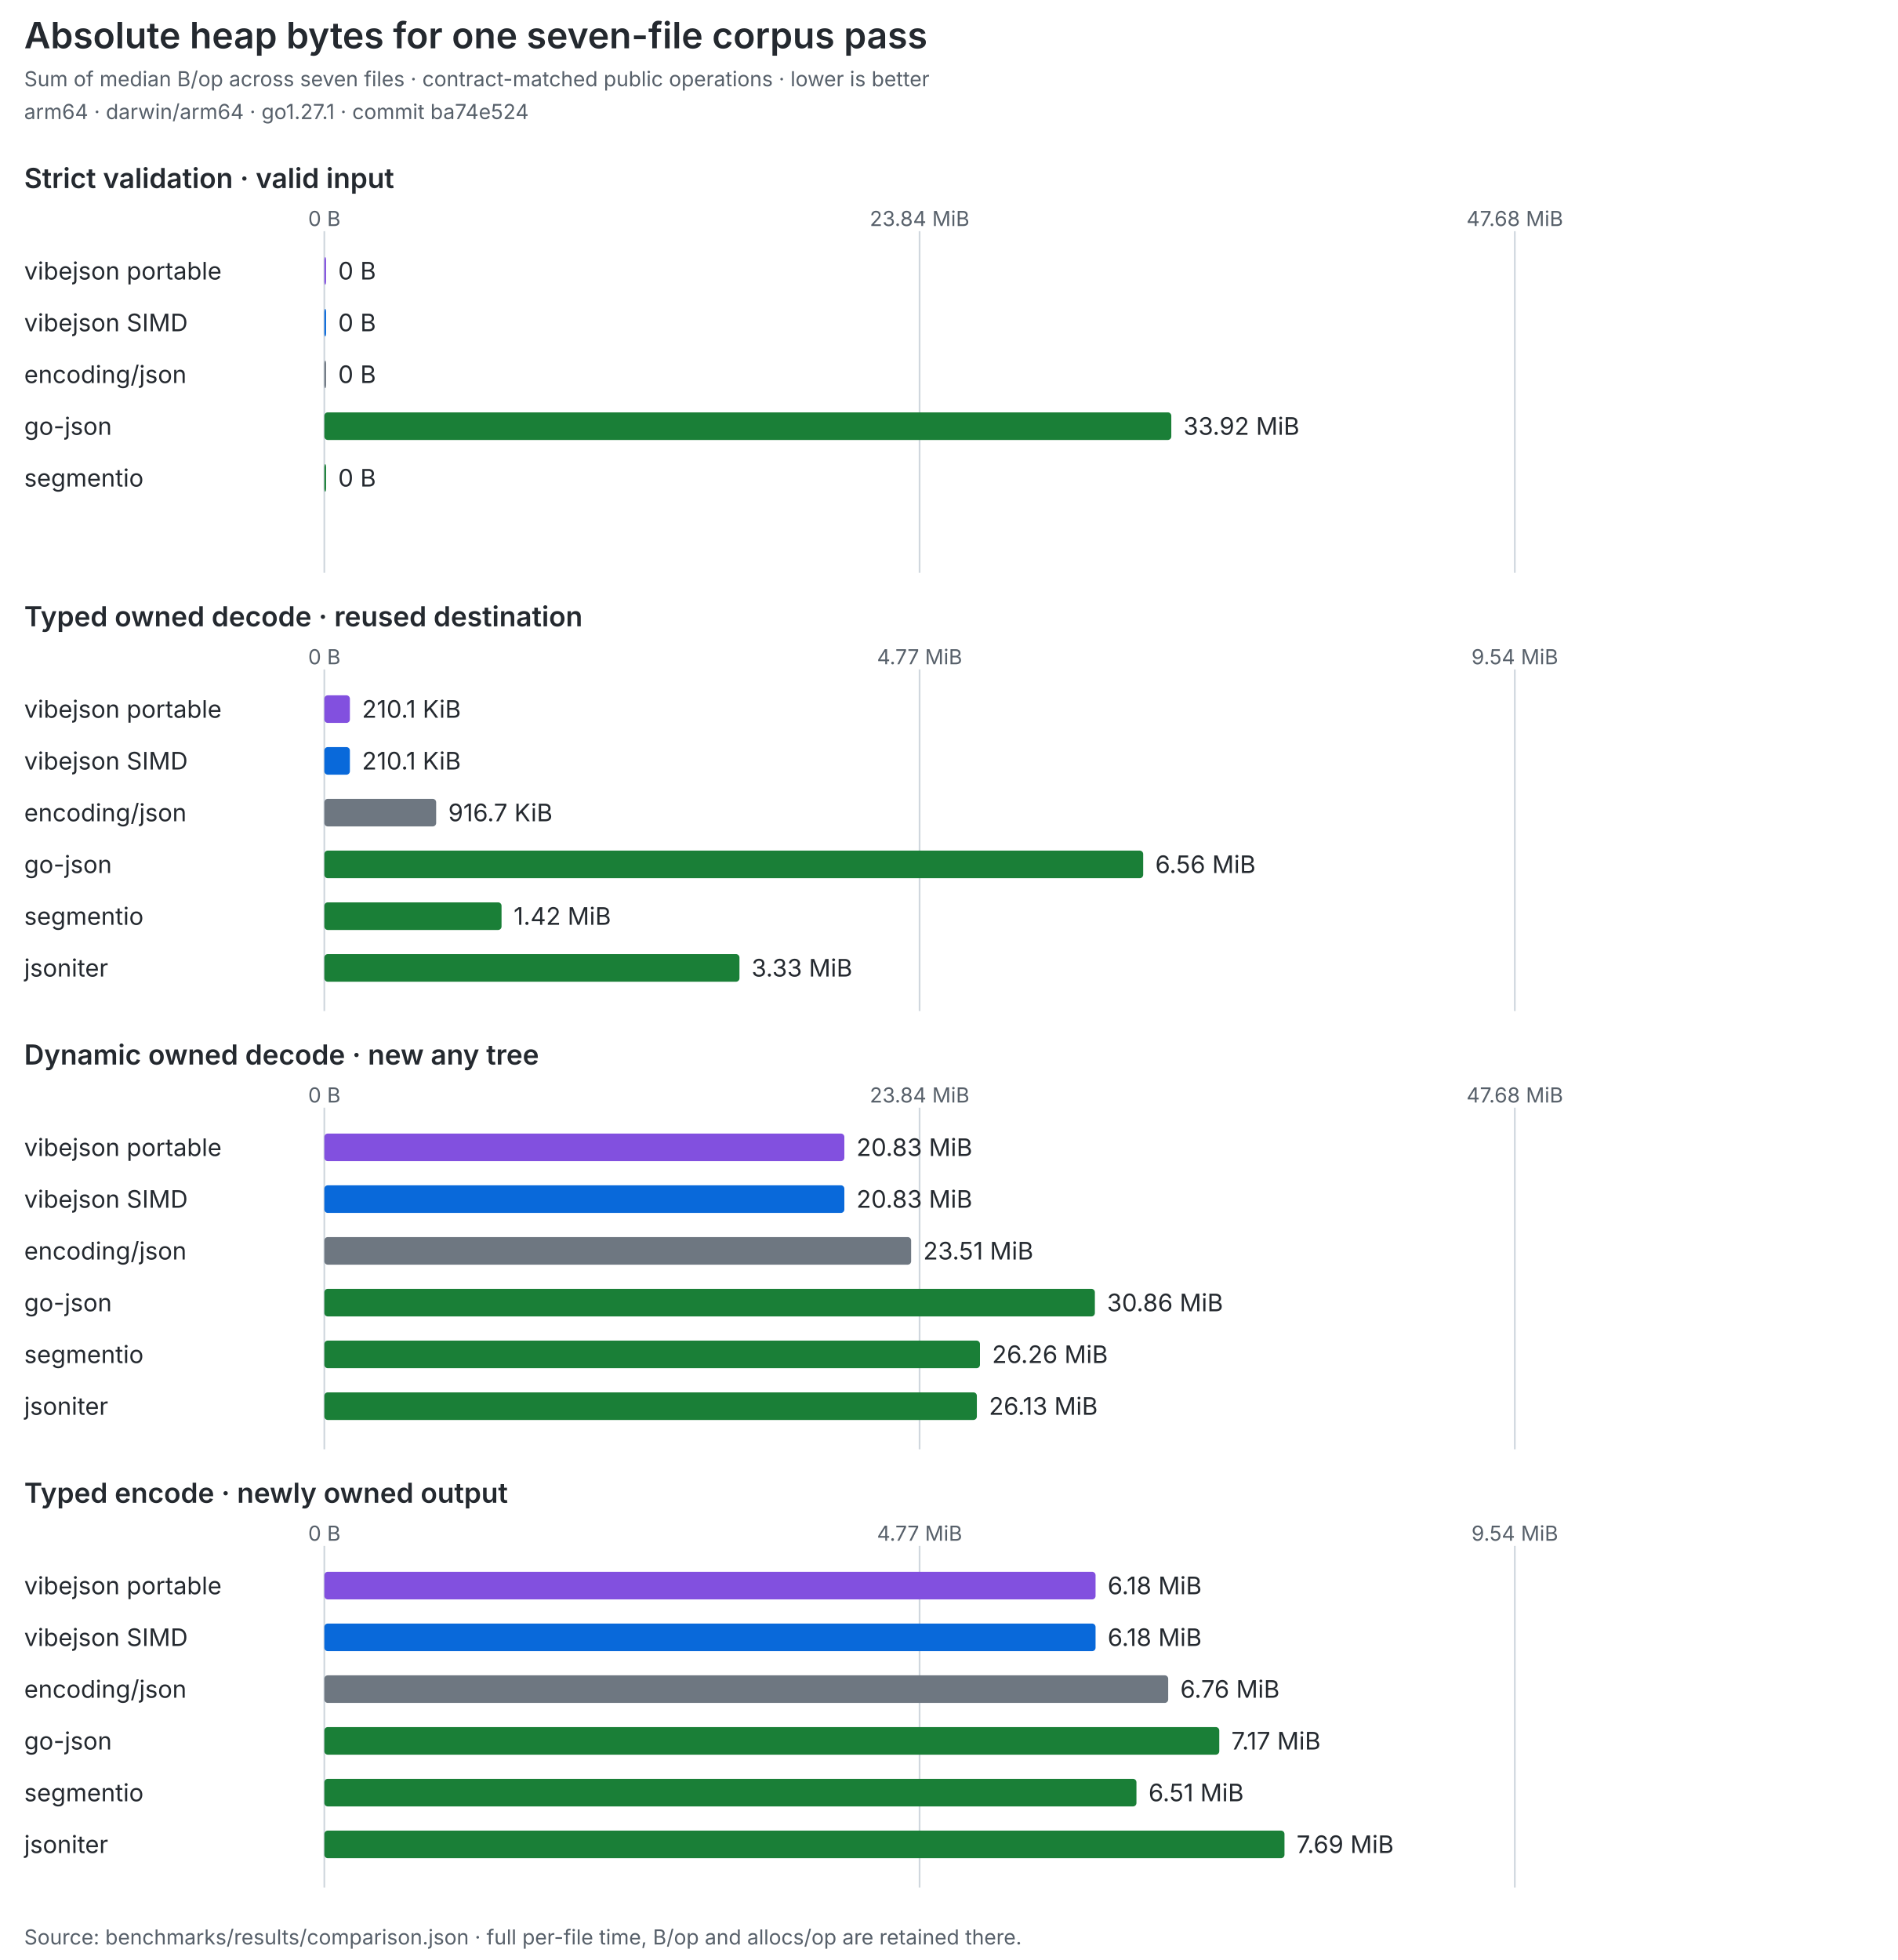
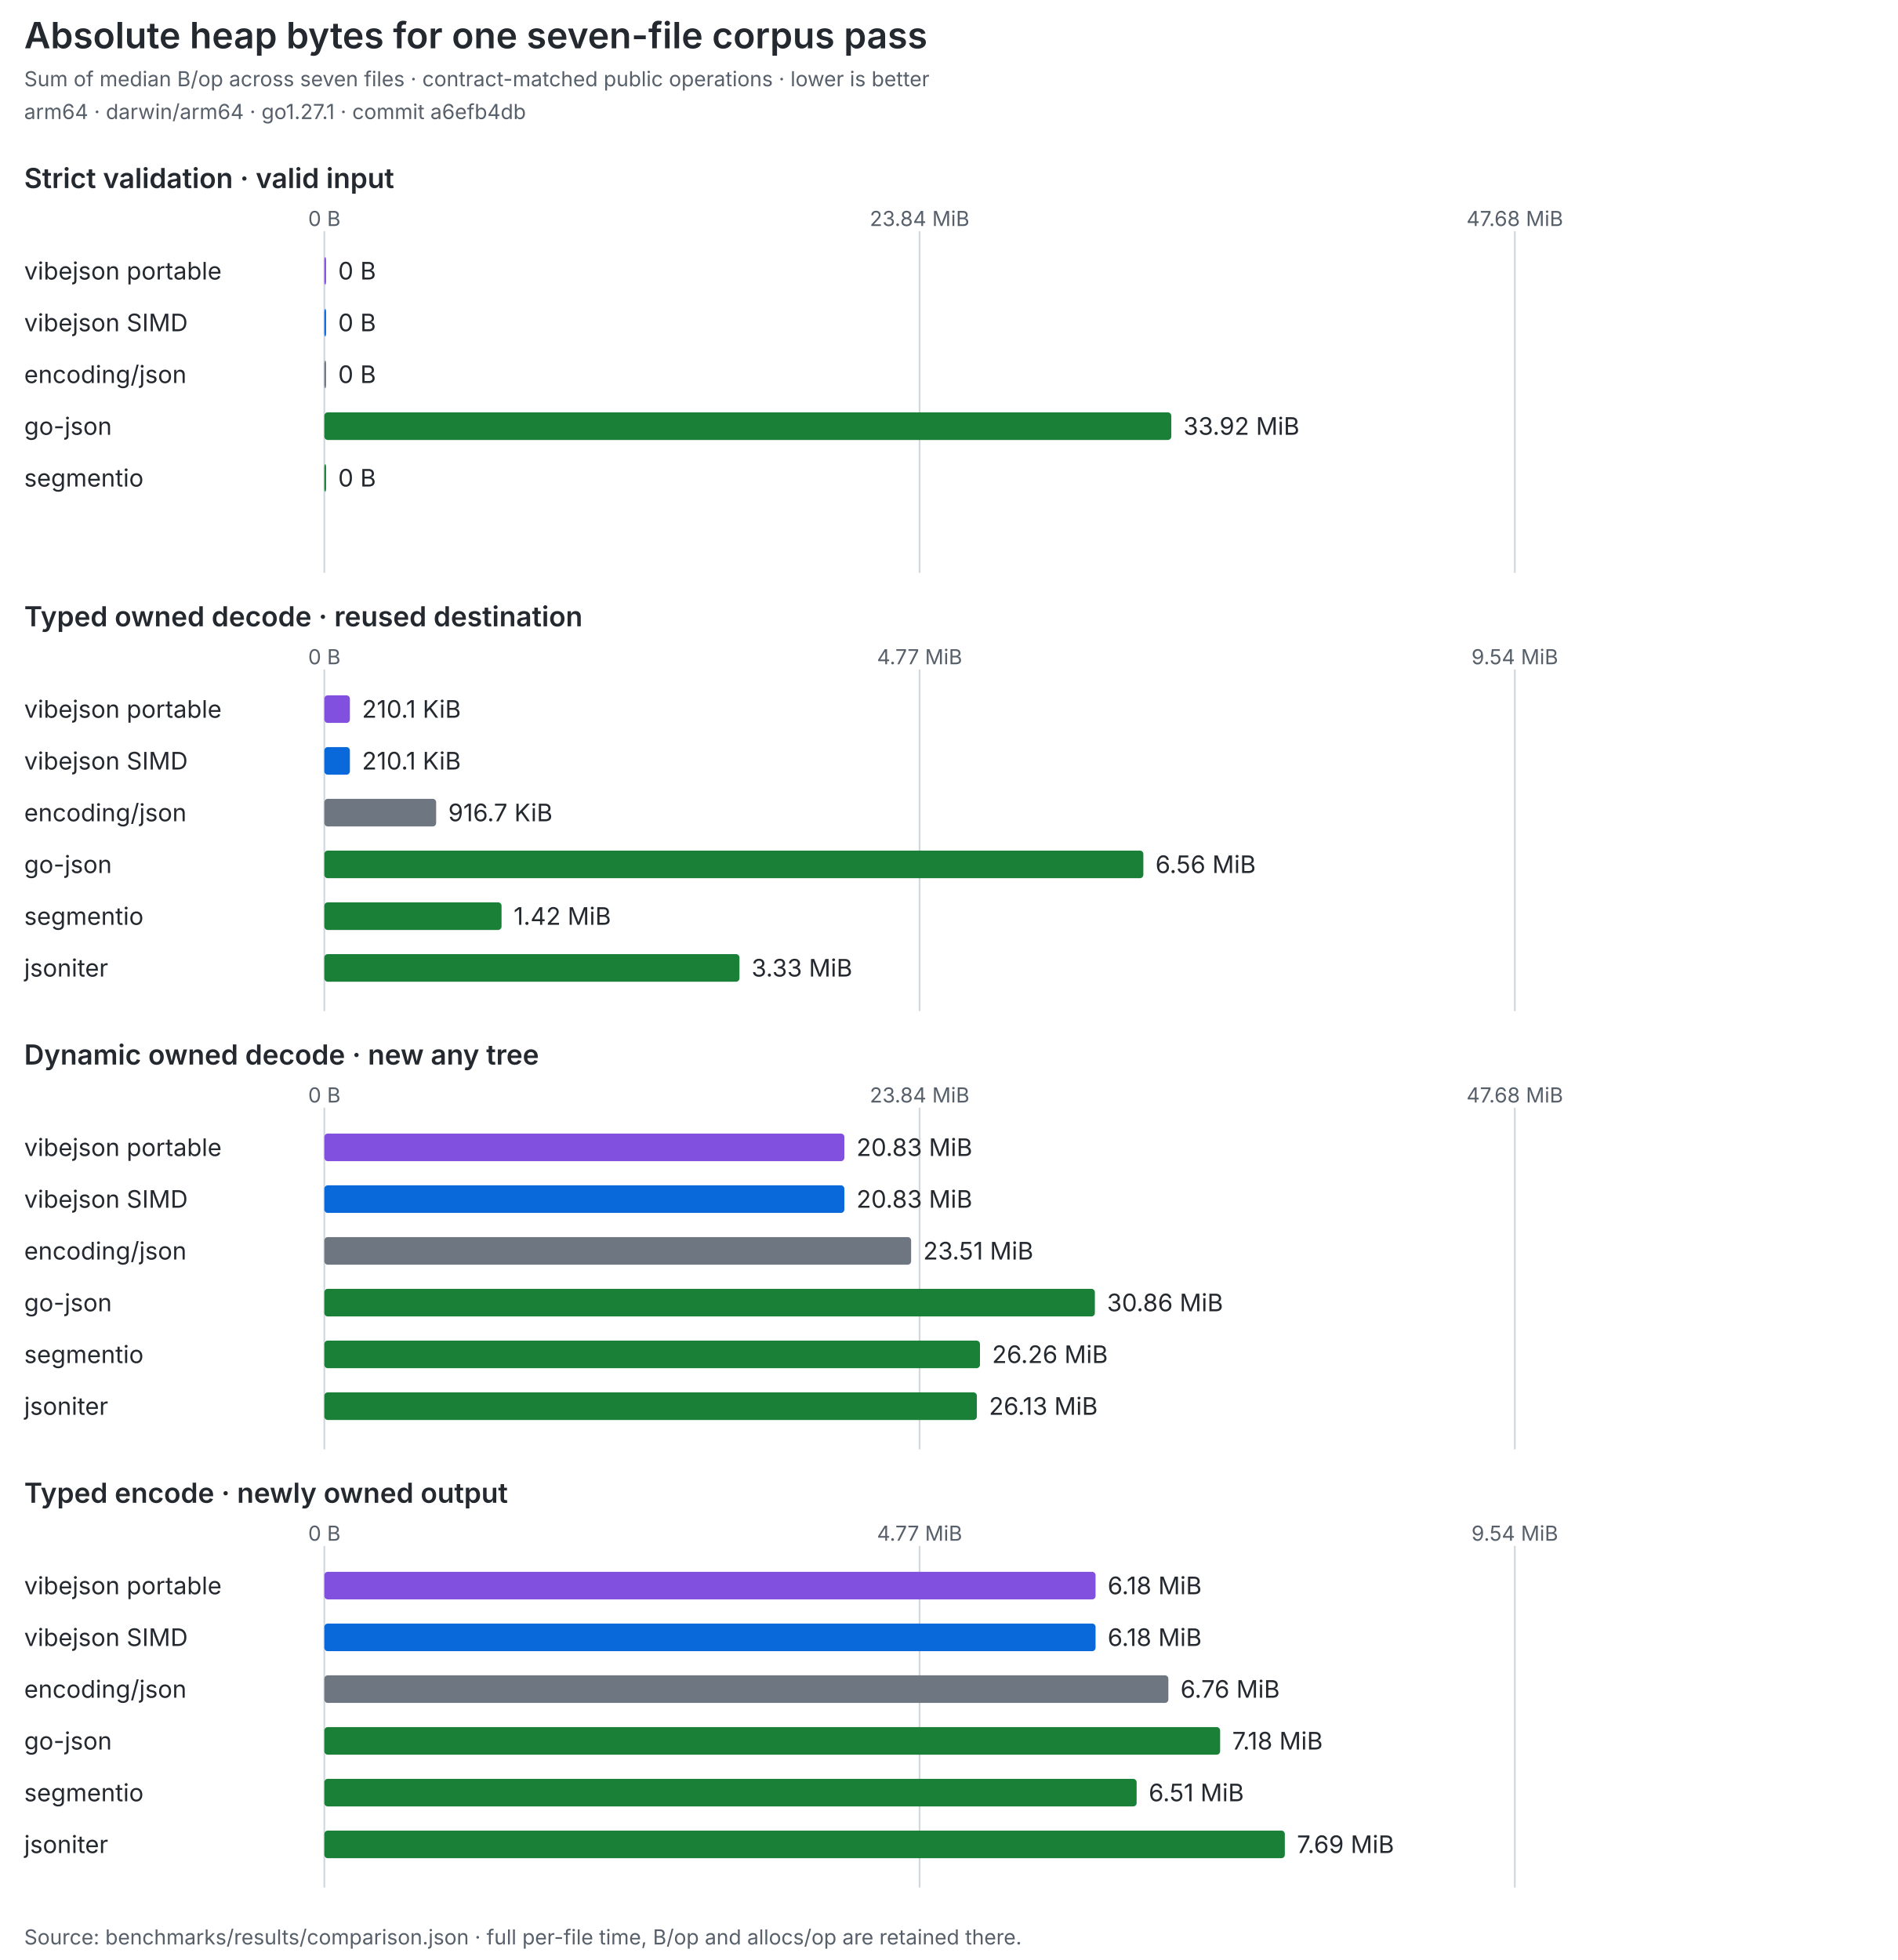
<svg xmlns="http://www.w3.org/2000/svg" width="1100" height="1136" viewBox="0 0 1100 1136" role="img" aria-labelledby="title desc">
  <style>
text{fill:#24292f;font:14px -apple-system,BlinkMacSystemFont,"Segoe UI",sans-serif}.heading{font-size:21px;font-weight:600}.panel{font-size:16px;font-weight:600}.note{font-size:12px;fill:#57606a}.grid{stroke:#d0d7de;stroke-width:1}.portable{fill:#8250df}.simd{fill:#0969da}.reference{fill:#6e7781}.peer{fill:#1a7f37}@media(prefers-color-scheme:dark){text{fill:#f0f6fc}.note{fill:#8c959f}.grid{stroke:#30363d}.portable{fill:#bc8cff}.simd{fill:#58a6ff}.reference{fill:#8c959f}.peer{fill:#3fb950}}</style>
  <text class="heading" x="14" y="28">Absolute heap bytes for one seven-file corpus pass</text>
  <text class="note" x="14" y="50">Sum of median B/op across seven files · contract-matched public operations · lower is better</text>
-   <text class="note" x="14" y="69">arm64 · darwin/arm64 · go1.27.1 · commit ba74e524</text>
+   <text class="note" x="14" y="69">arm64 · darwin/arm64 · go1.27.1 · commit a6efb4db</text>
  <text class="panel" x="14" y="109.0">Strict validation · valid input</text>
  <line class="grid" x1="188.0" y1="134.0" x2="188.0" y2="332.0" />
  <text class="note" x="188.0" y="131.0" text-anchor="middle">0 B</text>
  <line class="grid" x1="533.0" y1="134.0" x2="533.0" y2="332.0" />
  <text class="note" x="533.0" y="131.0" text-anchor="middle">23.84 MiB</text>
  <line class="grid" x1="878.0" y1="134.0" x2="878.0" y2="332.0" />
  <text class="note" x="878.0" y="131.0" text-anchor="middle">47.68 MiB</text>
  <text x="14" y="162.0">vibejson portable</text>
  <rect class="portable" x="188.0" y="149.0" width="1.0" height="16" rx="2" />
  <text x="196.0" y="162.0">0 B</text>
  <text x="14" y="192.0">vibejson SIMD</text>
  <rect class="simd" x="188.0" y="179.0" width="1.0" height="16" rx="2" />
  <text x="196.0" y="192.0">0 B</text>
  <text x="14" y="222.0">encoding/json</text>
  <rect class="reference" x="188.0" y="209.0" width="1.0" height="16" rx="2" />
  <text x="196.0" y="222.0">0 B</text>
  <text x="14" y="252.0">go-json</text>
  <rect class="peer" x="188.0" y="239.0" width="490.9" height="16" rx="2" />
  <text x="685.9" y="252.0">33.92 MiB</text>
  <text x="14" y="282.0">segmentio</text>
  <rect class="peer" x="188.0" y="269.0" width="1.0" height="16" rx="2" />
  <text x="196.0" y="282.0">0 B</text>
  <text class="panel" x="14" y="363.0">Typed owned decode · reused destination</text>
  <line class="grid" x1="188.0" y1="388.0" x2="188.0" y2="586.0" />
  <text class="note" x="188.0" y="385.0" text-anchor="middle">0 B</text>
  <line class="grid" x1="533.0" y1="388.0" x2="533.0" y2="586.0" />
  <text class="note" x="533.0" y="385.0" text-anchor="middle">4.77 MiB</text>
  <line class="grid" x1="878.0" y1="388.0" x2="878.0" y2="586.0" />
  <text class="note" x="878.0" y="385.0" text-anchor="middle">9.54 MiB</text>
  <text x="14" y="416.0">vibejson portable</text>
  <rect class="portable" x="188.0" y="403.0" width="14.8" height="16" rx="2" />
  <text x="209.8" y="416.0">210.1 KiB</text>
  <text x="14" y="446.0">vibejson SIMD</text>
  <rect class="simd" x="188.0" y="433.0" width="14.8" height="16" rx="2" />
  <text x="209.8" y="446.0">210.1 KiB</text>
  <text x="14" y="476.0">encoding/json</text>
  <rect class="reference" x="188.0" y="463.0" width="64.8" height="16" rx="2" />
  <text x="259.8" y="476.0">916.7 KiB</text>
  <text x="14" y="506.0">go-json</text>
-   <rect class="peer" x="188.0" y="493.0" width="474.6" height="16" rx="2" />
-   <text x="669.6" y="506.0">6.56 MiB</text>
+   <rect class="peer" x="188.0" y="493.0" width="474.7" height="16" rx="2" />
+   <text x="669.7" y="506.0">6.56 MiB</text>
  <text x="14" y="536.0">segmentio</text>
  <rect class="peer" x="188.0" y="523.0" width="102.7" height="16" rx="2" />
  <text x="297.7" y="536.0">1.42 MiB</text>
  <text x="14" y="566.0">jsoniter</text>
  <rect class="peer" x="188.0" y="553.0" width="240.6" height="16" rx="2" />
  <text x="435.6" y="566.0">3.33 MiB</text>
  <text class="panel" x="14" y="617.0">Dynamic owned decode · new any tree</text>
  <line class="grid" x1="188.0" y1="642.0" x2="188.0" y2="840.0" />
  <text class="note" x="188.0" y="639.0" text-anchor="middle">0 B</text>
  <line class="grid" x1="533.0" y1="642.0" x2="533.0" y2="840.0" />
  <text class="note" x="533.0" y="639.0" text-anchor="middle">23.84 MiB</text>
  <line class="grid" x1="878.0" y1="642.0" x2="878.0" y2="840.0" />
  <text class="note" x="878.0" y="639.0" text-anchor="middle">47.68 MiB</text>
  <text x="14" y="670.0">vibejson portable</text>
  <rect class="portable" x="188.0" y="657.0" width="301.4" height="16" rx="2" />
  <text x="496.4" y="670.0">20.83 MiB</text>
  <text x="14" y="700.0">vibejson SIMD</text>
  <rect class="simd" x="188.0" y="687.0" width="301.4" height="16" rx="2" />
  <text x="496.4" y="700.0">20.83 MiB</text>
  <text x="14" y="730.0">encoding/json</text>
  <rect class="reference" x="188.0" y="717.0" width="340.1" height="16" rx="2" />
  <text x="535.1" y="730.0">23.51 MiB</text>
  <text x="14" y="760.0">go-json</text>
  <rect class="peer" x="188.0" y="747.0" width="446.6" height="16" rx="2" />
  <text x="641.6" y="760.0">30.86 MiB</text>
  <text x="14" y="790.0">segmentio</text>
  <rect class="peer" x="188.0" y="777.0" width="380.0" height="16" rx="2" />
  <text x="575.0" y="790.0">26.26 MiB</text>
  <text x="14" y="820.0">jsoniter</text>
  <rect class="peer" x="188.0" y="807.0" width="378.2" height="16" rx="2" />
  <text x="573.2" y="820.0">26.13 MiB</text>
  <text class="panel" x="14" y="871.0">Typed encode · newly owned output</text>
  <line class="grid" x1="188.0" y1="896.0" x2="188.0" y2="1094.0" />
  <text class="note" x="188.0" y="893.0" text-anchor="middle">0 B</text>
  <line class="grid" x1="533.0" y1="896.0" x2="533.0" y2="1094.0" />
  <text class="note" x="533.0" y="893.0" text-anchor="middle">4.77 MiB</text>
  <line class="grid" x1="878.0" y1="896.0" x2="878.0" y2="1094.0" />
  <text class="note" x="878.0" y="893.0" text-anchor="middle">9.54 MiB</text>
  <text x="14" y="924.0">vibejson portable</text>
  <rect class="portable" x="188.0" y="911.0" width="447.0" height="16" rx="2" />
  <text x="642.0" y="924.0">6.18 MiB</text>
  <text x="14" y="954.0">vibejson SIMD</text>
  <rect class="simd" x="188.0" y="941.0" width="447.0" height="16" rx="2" />
  <text x="642.0" y="954.0">6.18 MiB</text>
  <text x="14" y="984.0">encoding/json</text>
-   <rect class="reference" x="188.0" y="971.0" width="489.1" height="16" rx="2" />
-   <text x="684.1" y="984.0">6.76 MiB</text>
+   <rect class="reference" x="188.0" y="971.0" width="489.2" height="16" rx="2" />
+   <text x="684.2" y="984.0">6.76 MiB</text>
  <text x="14" y="1014.0">go-json</text>
-   <rect class="peer" x="188.0" y="1001.0" width="518.7" height="16" rx="2" />
-   <text x="713.7" y="1014.0">7.17 MiB</text>
+   <rect class="peer" x="188.0" y="1001.0" width="519.2" height="16" rx="2" />
+   <text x="714.2" y="1014.0">7.18 MiB</text>
  <text x="14" y="1044.0">segmentio</text>
-   <rect class="peer" x="188.0" y="1031.0" width="470.7" height="16" rx="2" />
-   <text x="665.7" y="1044.0">6.51 MiB</text>
+   <rect class="peer" x="188.0" y="1031.0" width="470.8" height="16" rx="2" />
+   <text x="665.8" y="1044.0">6.51 MiB</text>
  <text x="14" y="1074.0">jsoniter</text>
-   <rect class="peer" x="188.0" y="1061.0" width="556.5" height="16" rx="2" />
-   <text x="751.5" y="1074.0">7.69 MiB</text>
+   <rect class="peer" x="188.0" y="1061.0" width="556.7" height="16" rx="2" />
+   <text x="751.7" y="1074.0">7.69 MiB</text>
  <text class="note" x="14" y="1127">Source: benchmarks/results/comparison.json · full per-file time, B/op and allocs/op are retained there.</text>
</svg>
